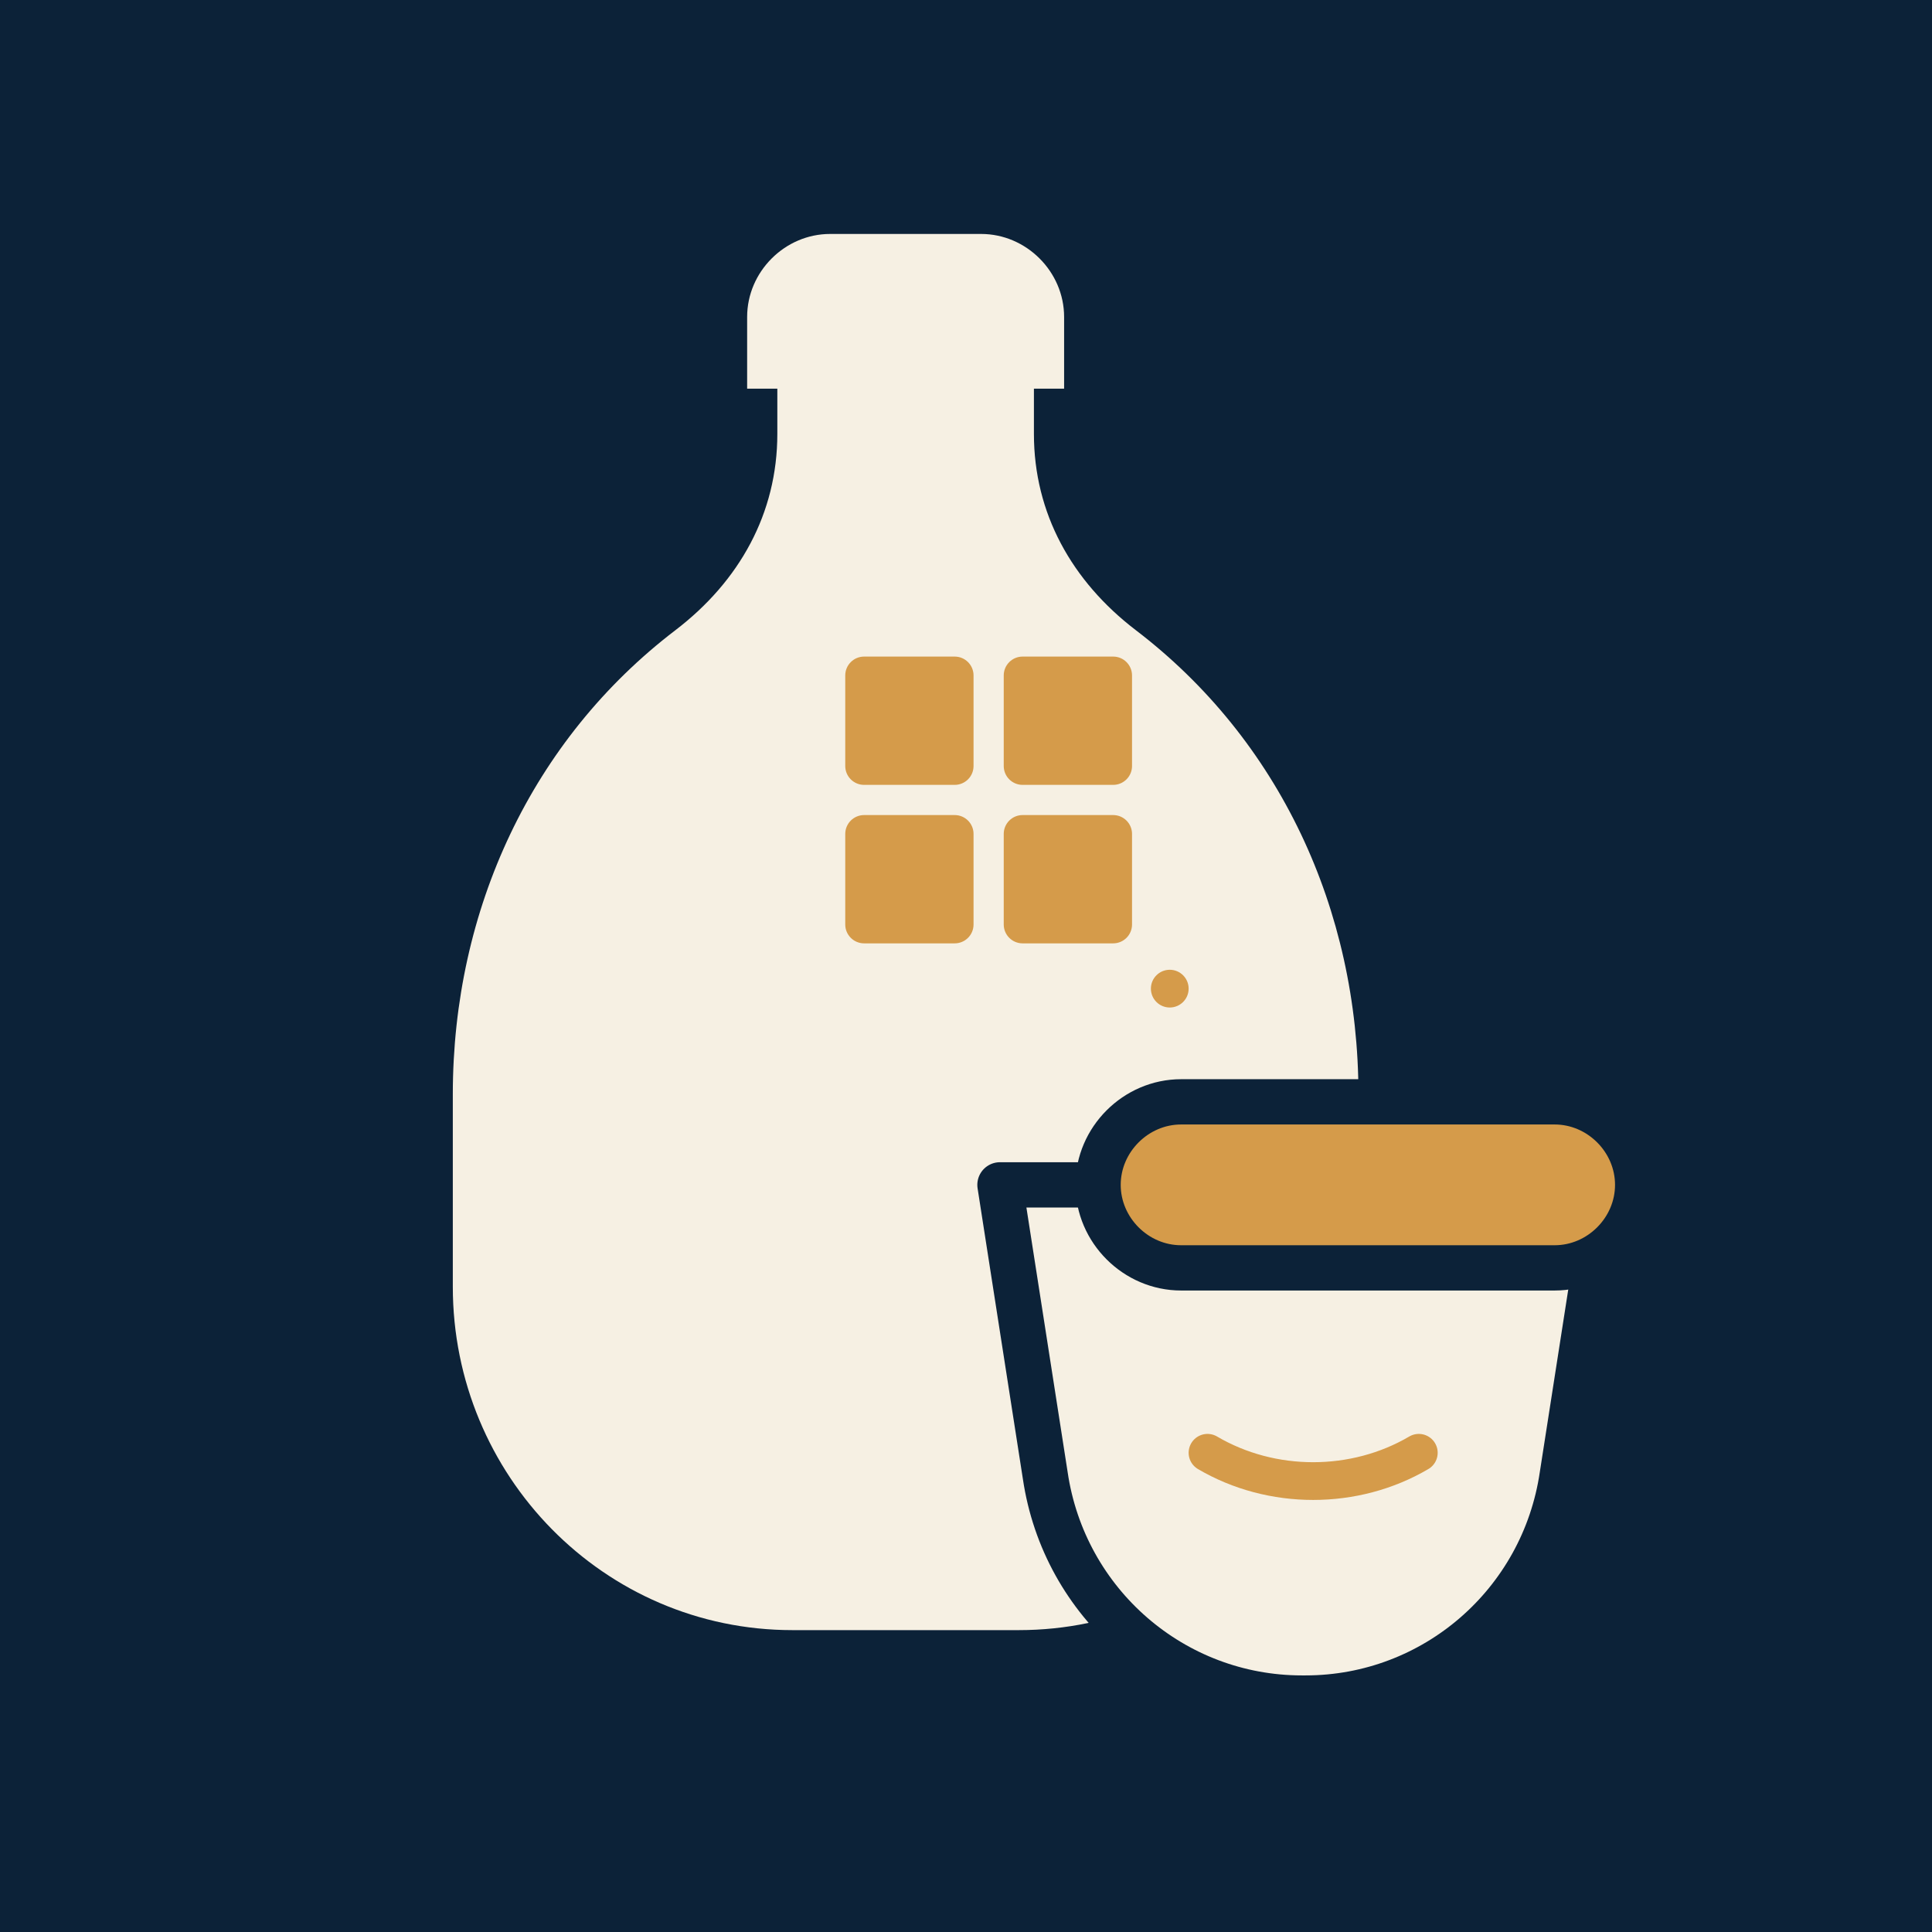
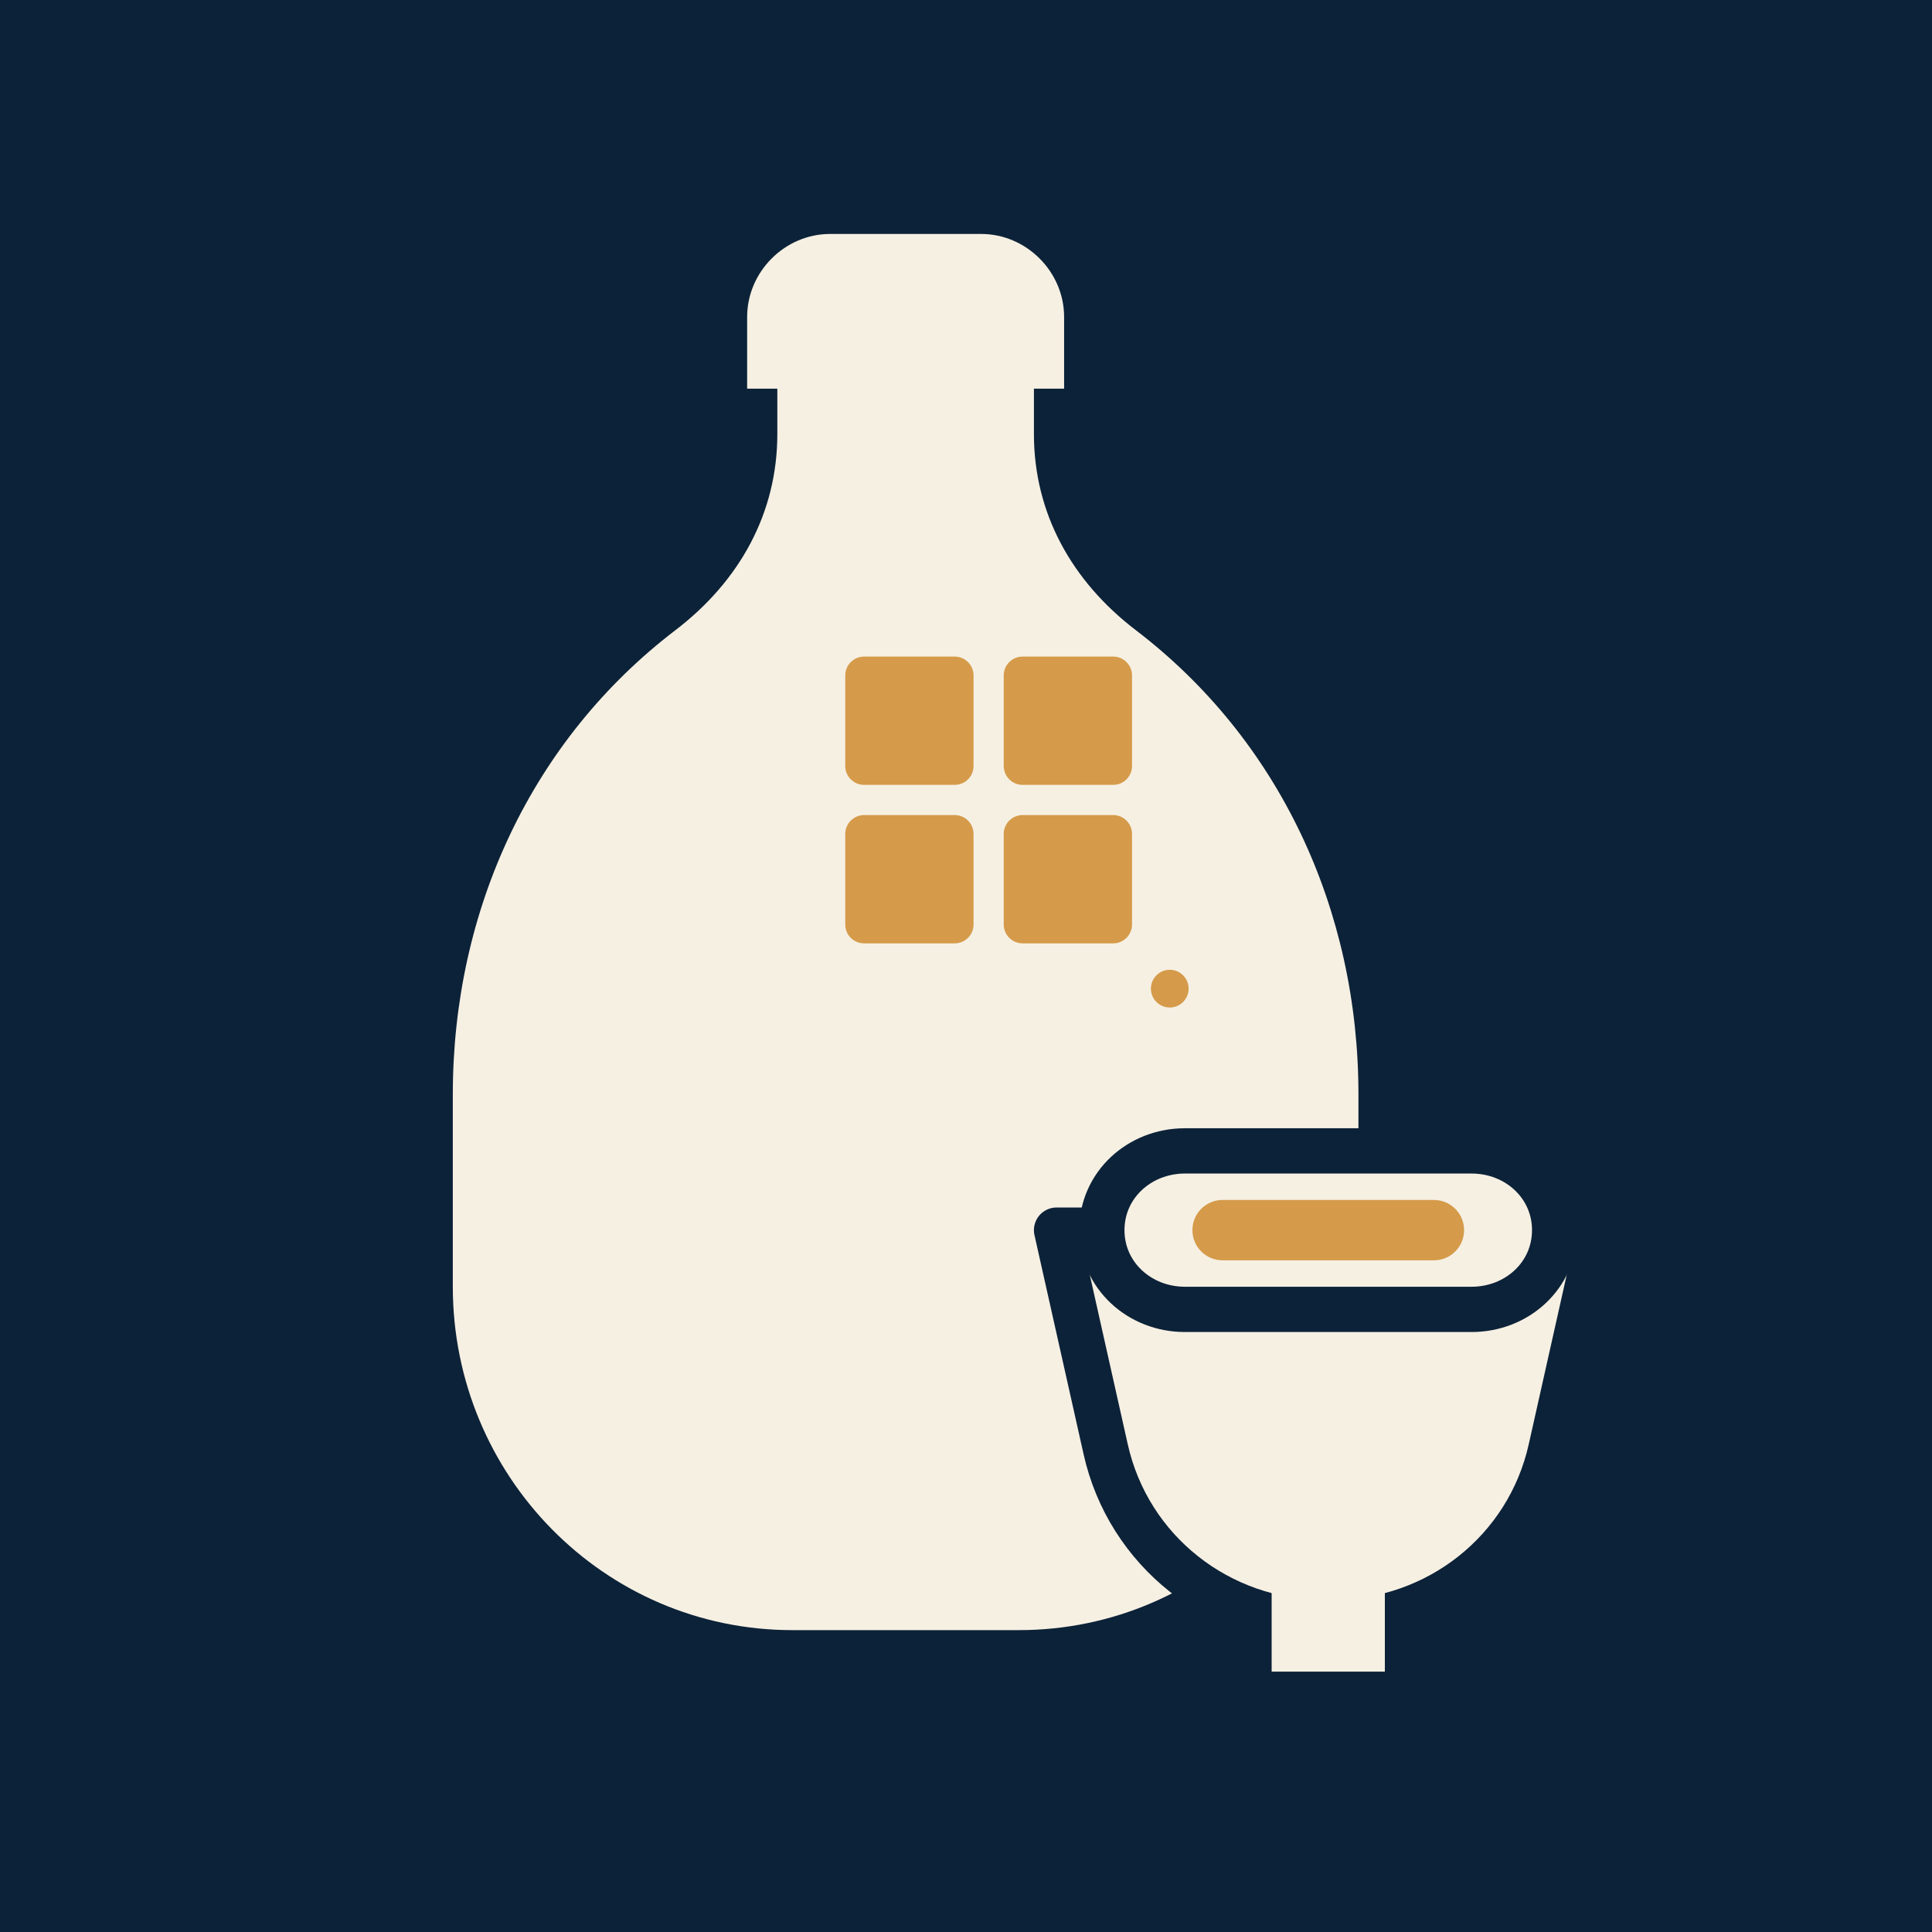
<svg xmlns="http://www.w3.org/2000/svg" viewBox="0 0 512 512" role="img" aria-labelledby="title description">
  <rect width="512" height="512" fill="#0c2238" />
  <path d="M206 84h68v31c0 21 10 39 27 52 38 29 59 74 59 123v51c0 50-40 91-90 91h-60c-50 0-90-41-90-91v-51c0-49 21-94 59-123 17-13 27-31 27-52V84Z" fill="#f6f0e3" />
  <path d="M198 84c0-12 10-22 22-22h40c12 0 22 10 22 22v19h-84V84Z" fill="#f6f0e3" />
  <g fill="#d59b4a">
    <rect x="224" y="174" width="34" height="34" rx="5" />
    <rect x="266" y="174" width="34" height="34" rx="5" />
    <rect x="224" y="216" width="34" height="34" rx="5" />
    <rect x="266" y="216" width="34" height="34" rx="5" />
  </g>
  <circle cx="310" cy="262" r="5" fill="#d59b4a" />
-   <path d="M299 314h127l-12 77c-5 34-34 59-68 59h-1c-34 0-63-25-68-59l-12-77h34Z" fill="#f6f0e3" stroke="#0c2238" stroke-width="12" stroke-linejoin="round" />
-   <path d="M291 314c0-12 10-22 22-22h99c12 0 22 10 22 22s-10 22-22 22h-99c-12 0-22-10-22-22Z" fill="#d59b4a" stroke="#0c2238" stroke-width="12" />
-   <path d="M320 385c17 10 39 10 56 0" fill="none" stroke="#d59b4a" stroke-width="10" stroke-linecap="round" />
+   <path d="M292 326h132l-13 58c-6 27-30 46-58 46h-2c-28 0-52-19-58-46l-13-58h12Z" fill="#f6f0e3" stroke="#0c2238" stroke-width="12" stroke-linejoin="round" />
+   <path d="M292 326c0-12 10-21 22-21h76c12 0 22 9 22 21s-10 21-22 21h-76c-12 0-22-9-22-21Z" fill="#f6f0e3" stroke="#0c2238" stroke-width="12" />
+   <rect x="316" y="318" width="72" height="16" rx="8" fill="#d59b4a" />
+   <path d="M337 420h30v23h-30Z" fill="#f6f0e3" />
</svg>
